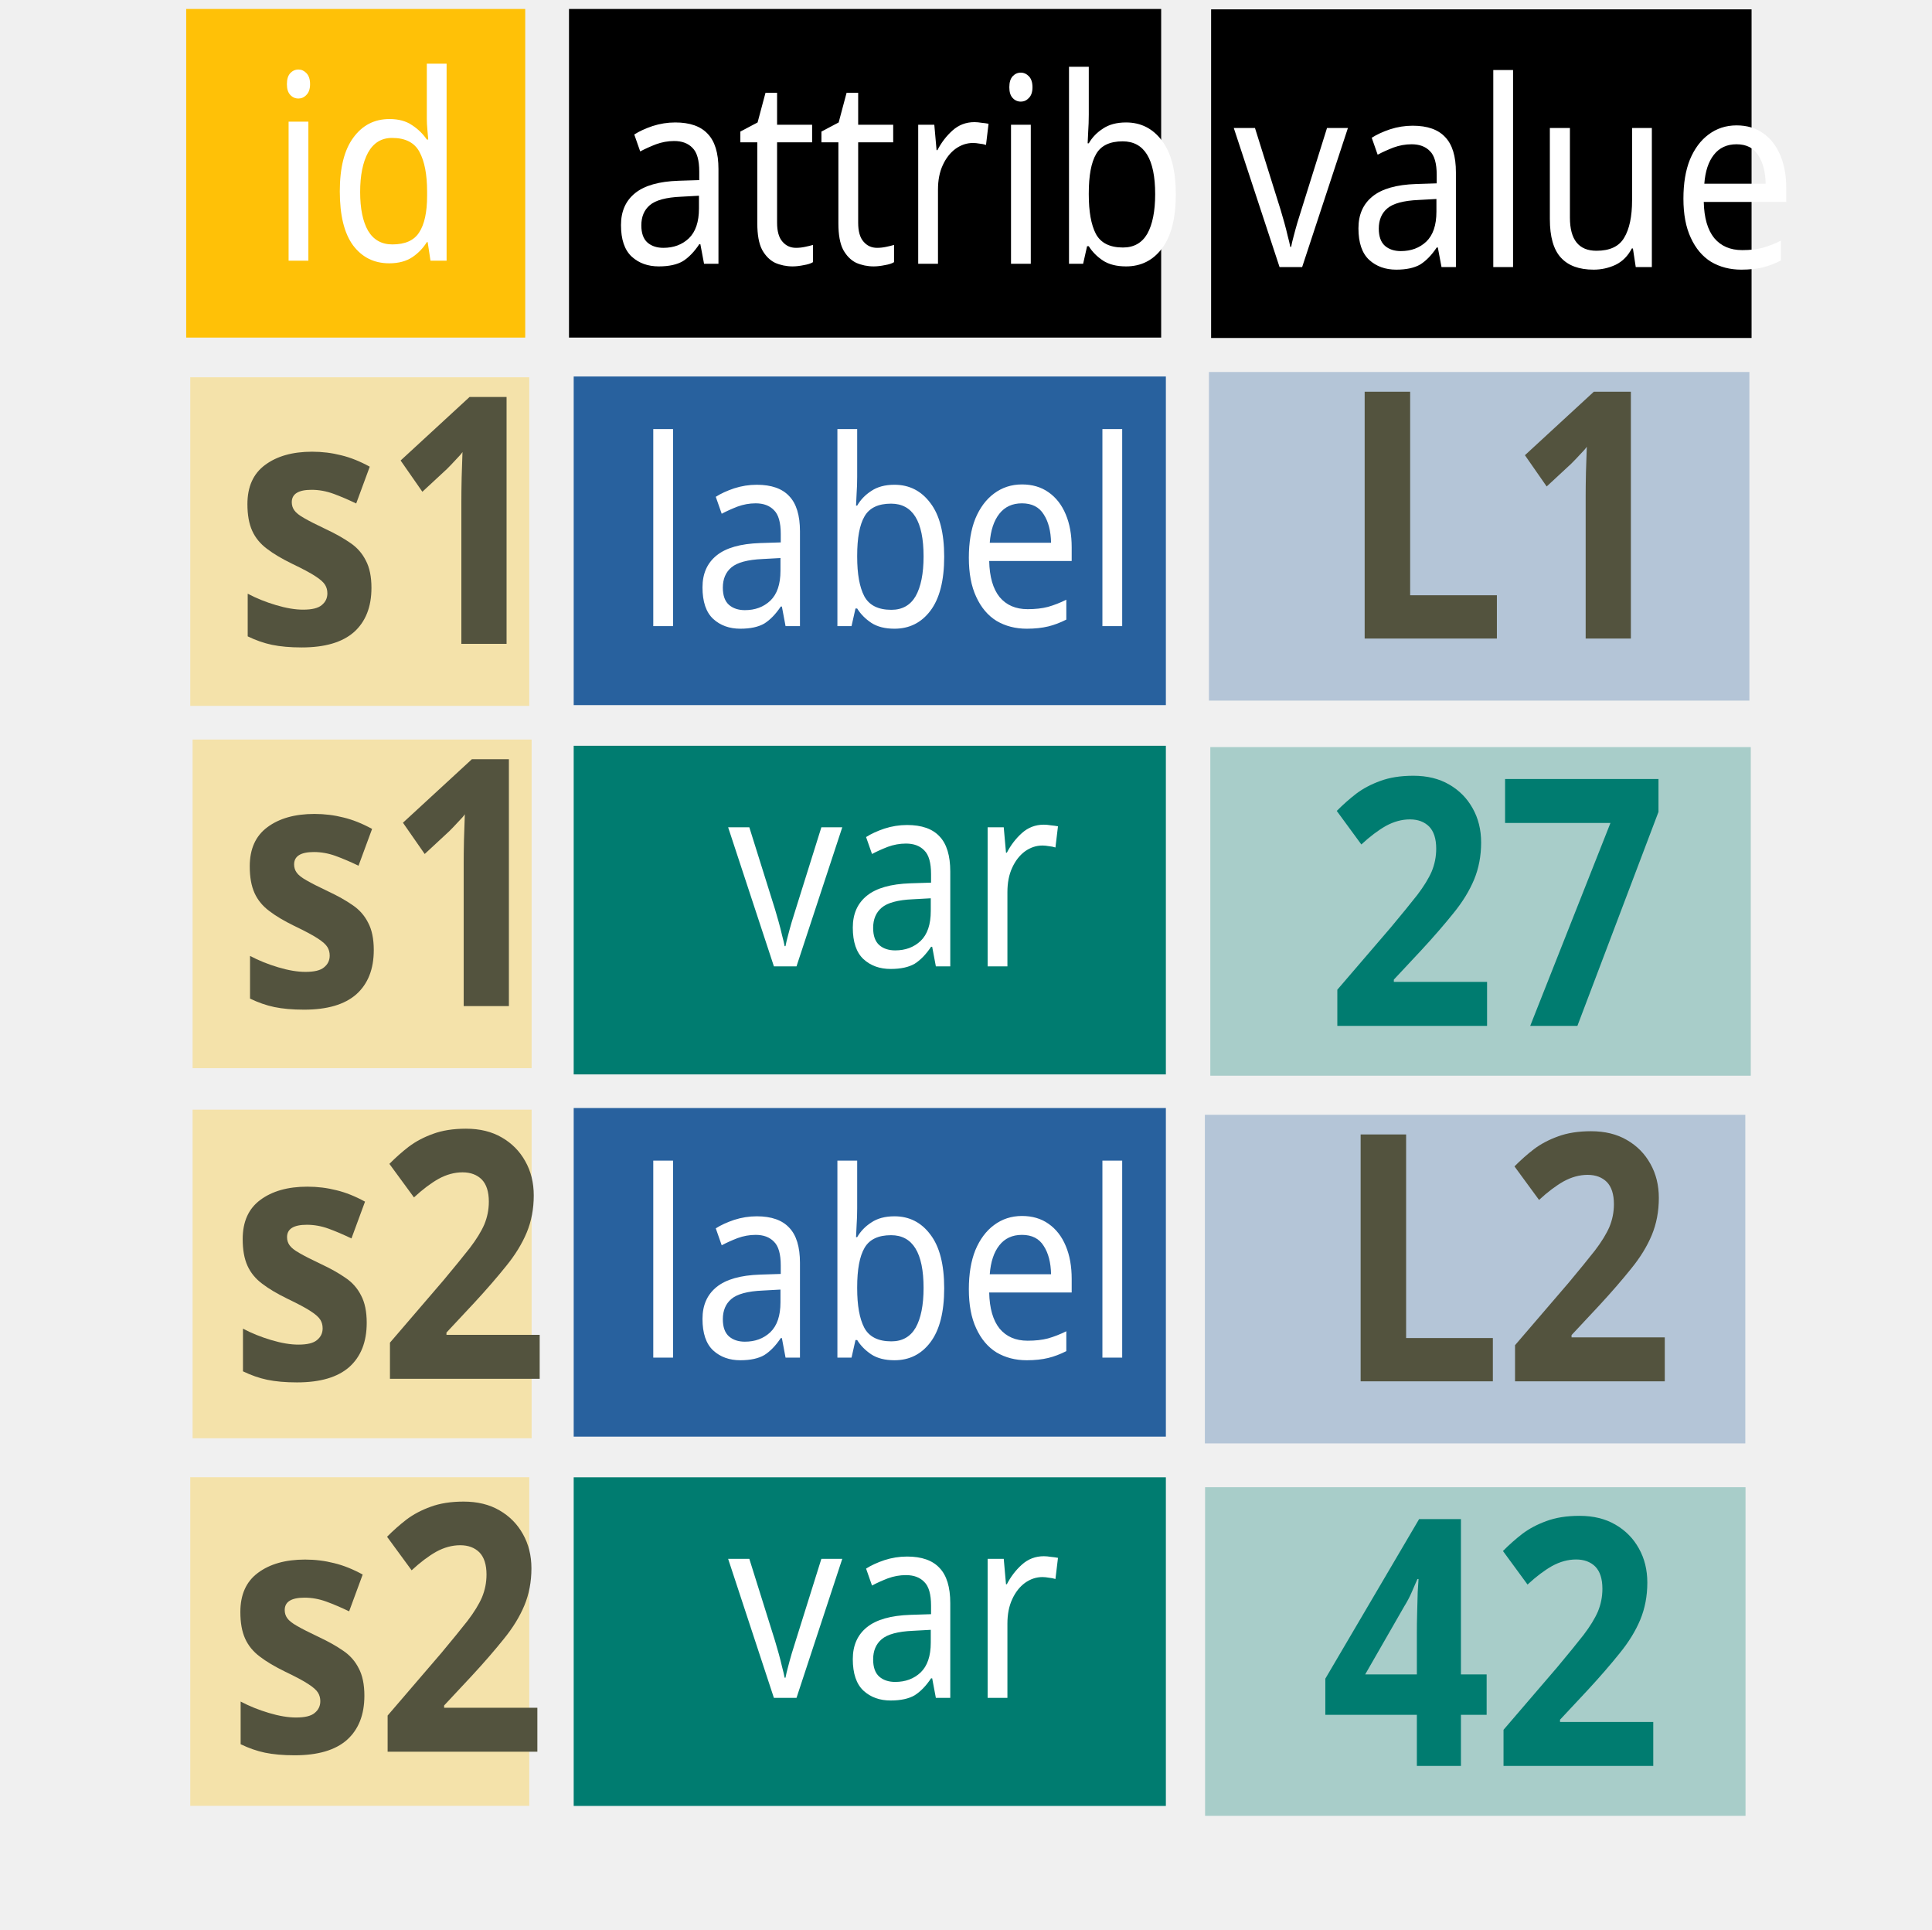
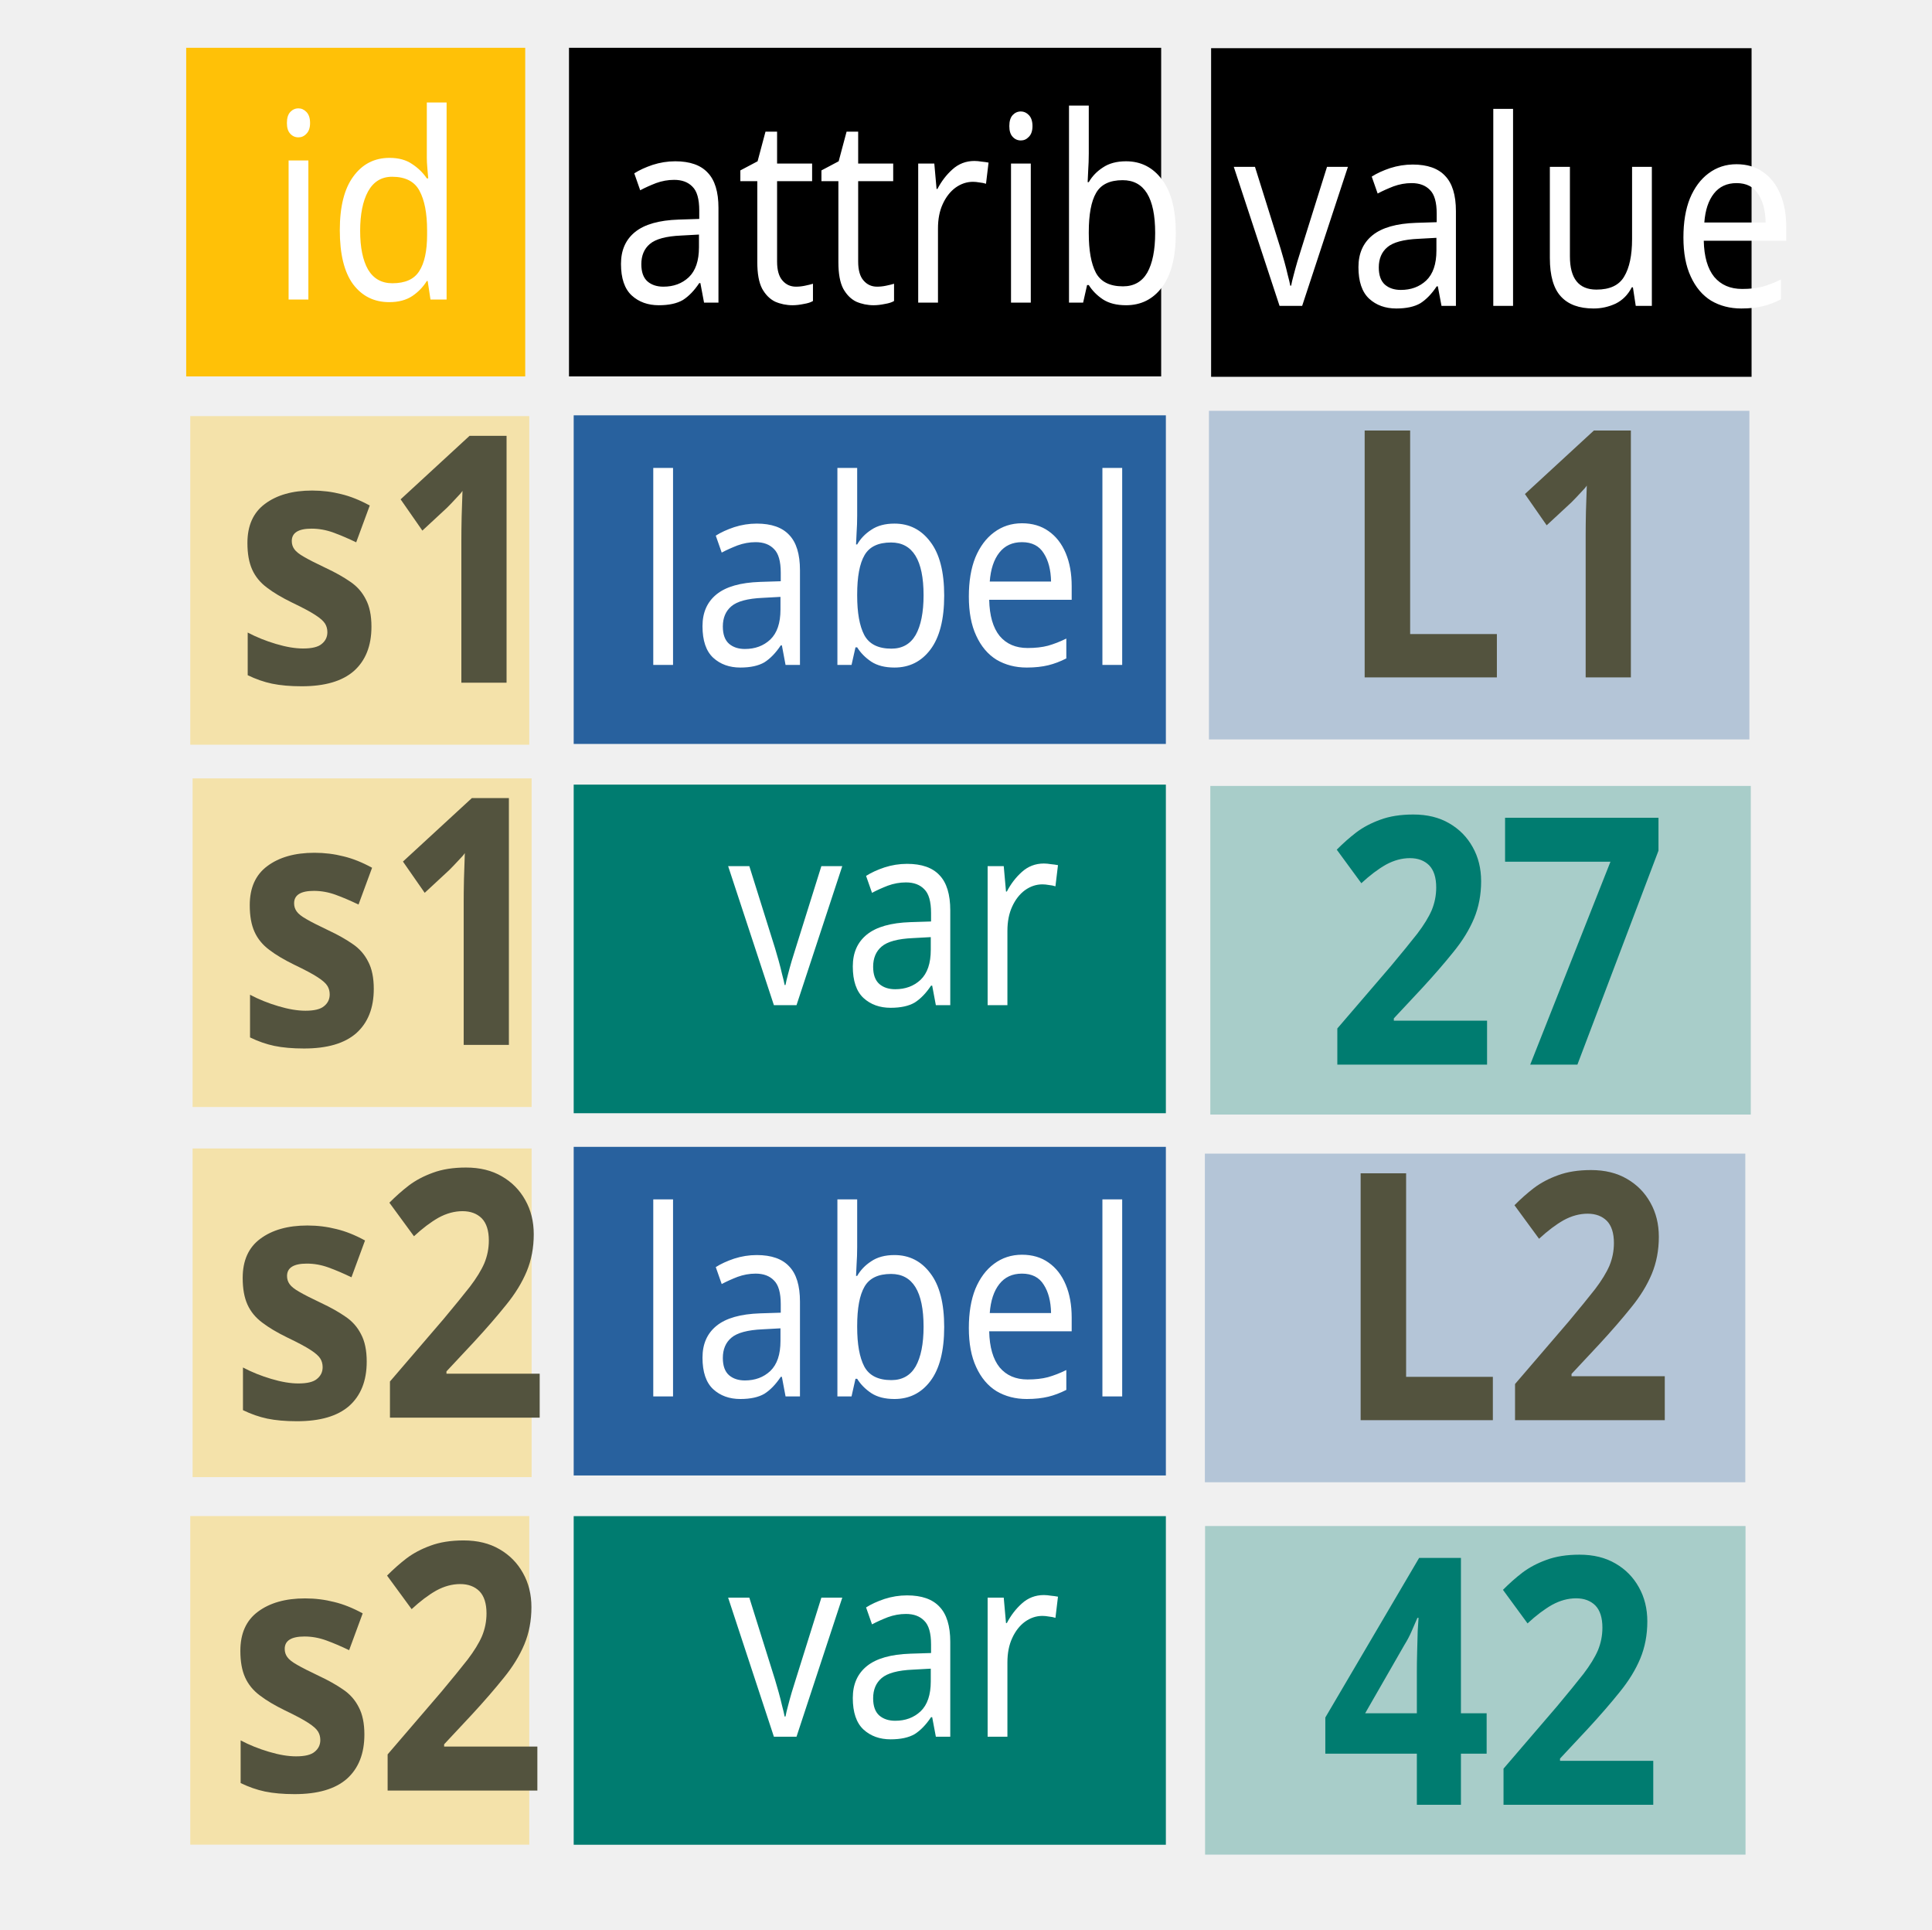
<svg xmlns="http://www.w3.org/2000/svg" width="99.528" height="99.408" viewBox="0 0 99.528 99.408" fill="none" version="1.1" id="svg50">
  <defs id="defs54" />
-   <rect style="fill:#000000;fill-opacity:1;stroke-width:1.181;stroke-opacity:0.446" id="rect17319" width="30.506" height="16.926" x="29.312" y="0.462" />
-   <rect style="fill:#000000;fill-opacity:1;stroke-width:1.128;stroke-opacity:0.446" id="rect17319-1" width="27.842" height="16.926" x="62.391" y="0.482" />
-   <text xml:space="preserve" style="font-size:16.576px;font-family:'Myriad Pro';-inkscape-font-specification:'Myriad Pro, Normal';fill:#ffffff;fill-opacity:0.454;stroke-width:1.128;stroke-opacity:0.446" x="33.767" y="12.658" id="text1368-4" transform="scale(0.9314801,1.07356)">
-     <tspan id="tspan1366-2" x="33.767" y="12.658" style="font-style:normal;font-variant:normal;font-weight:normal;font-stretch:normal;font-size:12.432px;font-family:'Myriad Pro';-inkscape-font-specification:'Myriad Pro, Normal';font-variant-ligatures:normal;font-variant-caps:normal;font-variant-numeric:normal;font-variant-east-asian:normal;fill:#ffffff;fill-opacity:1;stroke-width:1.128">attrib</tspan>
+   <rect style="fill:#000000;fill-opacity:1;stroke-width:1.181;stroke-opacity:0.446" id="rect17319" width="30.506" height="16.926" x="29.312" y="2.462" />
+   <rect style="fill:#000000;fill-opacity:1;stroke-width:1.128;stroke-opacity:0.446" id="rect17319-1" width="27.842" height="16.926" x="62.391" y="2.482" />
+   <text xml:space="preserve" style="font-size:16.576px;font-family:'Myriad Pro';-inkscape-font-specification:'Myriad Pro, Normal';fill:#ffffff;fill-opacity:0.454;stroke-width:1.128;stroke-opacity:0.446" x="33.767" y="14.521" id="text1368-4" transform="scale(0.9314801,1.07356)">
+     <tspan id="tspan1366-2" x="33.767" y="14.521" style="font-style:normal;font-variant:normal;font-weight:normal;font-stretch:normal;font-size:12.432px;font-family:'Myriad Pro';-inkscape-font-specification:'Myriad Pro, Normal';font-variant-ligatures:normal;font-variant-caps:normal;font-variant-numeric:normal;font-variant-east-asian:normal;fill:#ffffff;fill-opacity:1;stroke-width:1.128">attrib</tspan>
  </text>
-   <text xml:space="preserve" style="font-size:16.576px;font-family:'Myriad Pro';-inkscape-font-specification:'Myriad Pro, Normal';fill:#ffffff;fill-opacity:0.454;stroke-width:1.128;stroke-opacity:0.446" x="68.236" y="12.812" id="text1372-4" transform="scale(0.9314801,1.07356)">
-     <tspan id="tspan1370-6" x="68.236" y="12.812" style="font-style:normal;font-variant:normal;font-weight:normal;font-stretch:normal;font-size:12.432px;font-family:'Myriad Pro';-inkscape-font-specification:'Myriad Pro, Normal';font-variant-ligatures:normal;font-variant-caps:normal;font-variant-numeric:normal;font-variant-east-asian:normal;fill:#ffffff;fill-opacity:1;stroke-width:1.128">value</tspan>
+   <text xml:space="preserve" style="font-size:16.576px;font-family:'Myriad Pro';-inkscape-font-specification:'Myriad Pro, Normal';fill:#ffffff;fill-opacity:0.454;stroke-width:1.128;stroke-opacity:0.446" x="68.236" y="14.675" id="text1372-4" transform="scale(0.9314801,1.07356)">
+     <tspan id="tspan1370-6" x="68.236" y="14.675" style="font-style:normal;font-variant:normal;font-weight:normal;font-stretch:normal;font-size:12.432px;font-family:'Myriad Pro';-inkscape-font-specification:'Myriad Pro, Normal';font-variant-ligatures:normal;font-variant-caps:normal;font-variant-numeric:normal;font-variant-east-asian:normal;fill:#ffffff;fill-opacity:1;stroke-width:1.128">value</tspan>
  </text>
-   <rect style="opacity:0.3;fill:#28619e;fill-opacity:1;stroke-width:1.128;stroke-opacity:0.446" id="rect19149" width="27.842" height="16.926" x="62.279" y="19.16" />
-   <rect style="opacity:0.3;fill:#007c70;fill-opacity:1;stroke-width:1.128;stroke-opacity:0.446" id="rect19151" width="27.842" height="16.926" x="62.35" y="38.481" />
-   <rect style="opacity:0.3;fill:#28619e;fill-opacity:1;stroke-width:1.128;stroke-opacity:0.446" id="rect19153" width="27.842" height="16.926" x="62.069" y="57.42" />
-   <rect style="opacity:0.3;fill:#007c70;fill-opacity:1;stroke-width:1.128;stroke-opacity:0.446" id="rect19155" width="27.842" height="16.926" x="62.08" y="76.601" />
-   <text xml:space="preserve" style="font-style:normal;font-variant:normal;font-weight:600;font-stretch:normal;font-size:16.576px;font-family:'Myriad Pro';-inkscape-font-specification:'Myriad Pro, Semi-Bold';font-variant-ligatures:normal;font-variant-caps:normal;font-variant-numeric:normal;font-variant-east-asian:normal;fill:#53533e;fill-opacity:0.454;stroke-width:1.128;stroke-opacity:0.446" x="73.99" y="30.637" id="text1384-7" transform="scale(0.9314801,1.07356)">
-     <tspan id="tspan1382-5" x="73.99" y="30.637" style="font-style:normal;font-variant:normal;font-weight:600;font-stretch:normal;font-size:16.576px;font-family:'Myriad Pro';-inkscape-font-specification:'Myriad Pro, Semi-Bold';font-variant-ligatures:normal;font-variant-caps:normal;font-variant-numeric:normal;font-variant-east-asian:normal;fill:#53533e;fill-opacity:1;stroke-width:1.128">L1</tspan>
+   <rect style="opacity:0.3;fill:#28619e;fill-opacity:1;stroke-width:1.128;stroke-opacity:0.446" id="rect19149" width="27.842" height="16.926" x="62.279" y="21.16" />
+   <rect style="opacity:0.3;fill:#007c70;fill-opacity:1;stroke-width:1.128;stroke-opacity:0.446" id="rect19151" width="27.842" height="16.926" x="62.35" y="40.481" />
+   <rect style="opacity:0.3;fill:#28619e;fill-opacity:1;stroke-width:1.128;stroke-opacity:0.446" id="rect19153" width="27.842" height="16.926" x="62.069" y="59.42" />
+   <rect style="opacity:0.3;fill:#007c70;fill-opacity:1;stroke-width:1.128;stroke-opacity:0.446" id="rect19155" width="27.842" height="16.926" x="62.08" y="78.601" />
+   <text xml:space="preserve" style="font-style:normal;font-variant:normal;font-weight:600;font-stretch:normal;font-size:16.576px;font-family:'Myriad Pro';-inkscape-font-specification:'Myriad Pro, Semi-Bold';font-variant-ligatures:normal;font-variant-caps:normal;font-variant-numeric:normal;font-variant-east-asian:normal;fill:#53533e;fill-opacity:0.454;stroke-width:1.128;stroke-opacity:0.446" x="73.99" y="32.5" id="text1384-7" transform="scale(0.9314801,1.07356)">
+     <tspan id="tspan1382-5" x="73.99" y="32.5" style="font-style:normal;font-variant:normal;font-weight:600;font-stretch:normal;font-size:16.576px;font-family:'Myriad Pro';-inkscape-font-specification:'Myriad Pro, Semi-Bold';font-variant-ligatures:normal;font-variant-caps:normal;font-variant-numeric:normal;font-variant-east-asian:normal;fill:#53533e;fill-opacity:1;stroke-width:1.128">L1</tspan>
  </text>
-   <text xml:space="preserve" style="font-style:normal;font-variant:normal;font-weight:600;font-stretch:normal;font-size:16.576px;font-family:'Myriad Pro';-inkscape-font-specification:'Myriad Pro, Semi-Bold';font-variant-ligatures:normal;font-variant-caps:normal;font-variant-numeric:normal;font-variant-east-asian:normal;fill:#53533e;fill-opacity:0.454;stroke-width:1.128;stroke-opacity:0.446" x="73.766" y="66.275" id="text1388-9" transform="scale(0.9314801,1.07356)">
-     <tspan id="tspan1386-2" x="73.766" y="66.275" style="font-style:normal;font-variant:normal;font-weight:600;font-stretch:normal;font-size:16.576px;font-family:'Myriad Pro';-inkscape-font-specification:'Myriad Pro, Semi-Bold';font-variant-ligatures:normal;font-variant-caps:normal;font-variant-numeric:normal;font-variant-east-asian:normal;fill:#53533e;fill-opacity:1;stroke-width:1.128">L2</tspan>
+   <text xml:space="preserve" style="font-style:normal;font-variant:normal;font-weight:600;font-stretch:normal;font-size:16.576px;font-family:'Myriad Pro';-inkscape-font-specification:'Myriad Pro, Semi-Bold';font-variant-ligatures:normal;font-variant-caps:normal;font-variant-numeric:normal;font-variant-east-asian:normal;fill:#53533e;fill-opacity:0.454;stroke-width:1.128;stroke-opacity:0.446" x="73.766" y="68.138" id="text1388-9" transform="scale(0.9314801,1.07356)">
+     <tspan id="tspan1386-2" x="73.766" y="68.138" style="font-style:normal;font-variant:normal;font-weight:600;font-stretch:normal;font-size:16.576px;font-family:'Myriad Pro';-inkscape-font-specification:'Myriad Pro, Semi-Bold';font-variant-ligatures:normal;font-variant-caps:normal;font-variant-numeric:normal;font-variant-east-asian:normal;fill:#53533e;fill-opacity:1;stroke-width:1.128">L2</tspan>
  </text>
-   <text xml:space="preserve" style="font-style:normal;font-variant:normal;font-weight:600;font-stretch:normal;font-size:16.576px;font-family:'Myriad Pro';-inkscape-font-specification:'Myriad Pro, Semi-Bold';font-variant-ligatures:normal;font-variant-caps:normal;font-variant-numeric:normal;font-variant-east-asian:normal;fill:#007c70;fill-opacity:1;stroke-width:1.128;stroke-dasharray:none;stroke-opacity:0.446" x="73.304" y="49.219" id="text1392-6" transform="scale(0.9314801,1.07356)">
-     <tspan id="tspan1390-2" x="73.304" y="49.219" style="font-style:normal;font-variant:normal;font-weight:600;font-stretch:normal;font-size:16.576px;font-family:'Myriad Pro';-inkscape-font-specification:'Myriad Pro, Semi-Bold';font-variant-ligatures:normal;font-variant-caps:normal;font-variant-numeric:normal;font-variant-east-asian:normal;fill:#007c70;fill-opacity:1;stroke-width:1.128;stroke-dasharray:none">27</tspan>
+   <text xml:space="preserve" style="font-style:normal;font-variant:normal;font-weight:600;font-stretch:normal;font-size:16.576px;font-family:'Myriad Pro';-inkscape-font-specification:'Myriad Pro, Semi-Bold';font-variant-ligatures:normal;font-variant-caps:normal;font-variant-numeric:normal;font-variant-east-asian:normal;fill:#007c70;fill-opacity:1;stroke-width:1.128;stroke-dasharray:none;stroke-opacity:0.446" x="73.304" y="51.081" id="text1392-6" transform="scale(0.9314801,1.07356)">
+     <tspan id="tspan1390-2" x="73.304" y="51.081" style="font-style:normal;font-variant:normal;font-weight:600;font-stretch:normal;font-size:16.576px;font-family:'Myriad Pro';-inkscape-font-specification:'Myriad Pro, Semi-Bold';font-variant-ligatures:normal;font-variant-caps:normal;font-variant-numeric:normal;font-variant-east-asian:normal;fill:#007c70;fill-opacity:1;stroke-width:1.128;stroke-dasharray:none">27</tspan>
  </text>
-   <text xml:space="preserve" style="font-style:normal;font-variant:normal;font-weight:600;font-stretch:normal;font-size:16.576px;font-family:'Myriad Pro';-inkscape-font-specification:'Myriad Pro, Semi-Bold';font-variant-ligatures:normal;font-variant-caps:normal;font-variant-numeric:normal;font-variant-east-asian:normal;fill:#007c70;fill-opacity:1;stroke-width:1.128;stroke-dasharray:none;stroke-opacity:0.446" x="73.014" y="84.727" id="text1396-9" transform="scale(0.9314801,1.07356)">
-     <tspan id="tspan1394-6" x="73.014" y="84.727" style="font-style:normal;font-variant:normal;font-weight:600;font-stretch:normal;font-size:16.576px;font-family:'Myriad Pro';-inkscape-font-specification:'Myriad Pro, Semi-Bold';font-variant-ligatures:normal;font-variant-caps:normal;font-variant-numeric:normal;font-variant-east-asian:normal;fill:#007c70;fill-opacity:1;stroke-width:1.128;stroke-dasharray:none">42</tspan>
+   <text xml:space="preserve" style="font-style:normal;font-variant:normal;font-weight:600;font-stretch:normal;font-size:16.576px;font-family:'Myriad Pro';-inkscape-font-specification:'Myriad Pro, Semi-Bold';font-variant-ligatures:normal;font-variant-caps:normal;font-variant-numeric:normal;font-variant-east-asian:normal;fill:#007c70;fill-opacity:1;stroke-width:1.128;stroke-dasharray:none;stroke-opacity:0.446" x="73.014" y="86.59" id="text1396-9" transform="scale(0.9314801,1.07356)">
+     <tspan id="tspan1394-6" x="73.014" y="86.59" style="font-style:normal;font-variant:normal;font-weight:600;font-stretch:normal;font-size:16.576px;font-family:'Myriad Pro';-inkscape-font-specification:'Myriad Pro, Semi-Bold';font-variant-ligatures:normal;font-variant-caps:normal;font-variant-numeric:normal;font-variant-east-asian:normal;fill:#007c70;fill-opacity:1;stroke-width:1.128;stroke-dasharray:none">42</tspan>
  </text>
-   <rect style="fill:#ffc107;fill-opacity:1;stroke-width:0.894;stroke-opacity:0.446" id="rect19251" width="17.465" height="16.926" x="9.592" y="0.462" />
-   <text xml:space="preserve" style="font-size:16.576px;font-family:'Myriad Pro';-inkscape-font-specification:'Myriad Pro, Normal';fill:#ffffff;fill-opacity:0.454;stroke-width:1.128;stroke-opacity:0.446" x="14.898" y="12.509" id="text19255" transform="scale(0.9314801,1.07356)">
-     <tspan id="tspan19253" x="14.898" y="12.509" style="font-style:normal;font-variant:normal;font-weight:normal;font-stretch:normal;font-size:12.432px;font-family:'Myriad Pro';-inkscape-font-specification:'Myriad Pro, Normal';font-variant-ligatures:normal;font-variant-caps:normal;font-variant-numeric:normal;font-variant-east-asian:normal;fill:#ffffff;fill-opacity:1;stroke-width:1.128">id</tspan>
+   <rect style="fill:#ffc107;fill-opacity:1;stroke-width:0.894;stroke-opacity:0.446" id="rect19251" width="17.465" height="16.926" x="9.592" y="2.462" />
+   <text xml:space="preserve" style="font-size:16.576px;font-family:'Myriad Pro';-inkscape-font-specification:'Myriad Pro, Normal';fill:#ffffff;fill-opacity:0.454;stroke-width:1.128;stroke-opacity:0.446" x="14.898" y="14.372" id="text19255" transform="scale(0.9314801,1.07356)">
+     <tspan id="tspan19253" x="14.898" y="14.372" style="font-style:normal;font-variant:normal;font-weight:normal;font-stretch:normal;font-size:12.432px;font-family:'Myriad Pro';-inkscape-font-specification:'Myriad Pro, Normal';font-variant-ligatures:normal;font-variant-caps:normal;font-variant-numeric:normal;font-variant-east-asian:normal;fill:#ffffff;fill-opacity:1;stroke-width:1.128">id</tspan>
  </text>
-   <rect style="opacity:0.3;fill:#ffc107;fill-opacity:1;stroke-width:0.894;stroke-opacity:0.446" id="rect19257" width="17.465" height="16.926" x="9.801" y="19.432" />
-   <rect style="opacity:0.3;fill:#ffc107;fill-opacity:1;stroke-width:0.894;stroke-opacity:0.446" id="rect19259" width="17.465" height="16.926" x="9.922" y="38.092" />
-   <text xml:space="preserve" style="font-style:normal;font-variant:normal;font-weight:600;font-stretch:normal;font-size:16.576px;font-family:'Myriad Pro';-inkscape-font-specification:'Myriad Pro, Semi-Bold';font-variant-ligatures:normal;font-variant-caps:normal;font-variant-numeric:normal;font-variant-east-asian:normal;fill:#53533e;fill-opacity:0.454;stroke-width:1.128;stroke-opacity:0.446" x="12.932" y="30.89" id="text19263" transform="scale(0.9314801,1.07356)">
-     <tspan id="tspan19261" x="12.932" y="30.89" style="font-style:normal;font-variant:normal;font-weight:600;font-stretch:normal;font-size:16.576px;font-family:'Myriad Pro';-inkscape-font-specification:'Myriad Pro, Semi-Bold';font-variant-ligatures:normal;font-variant-caps:normal;font-variant-numeric:normal;font-variant-east-asian:normal;fill:#53533e;fill-opacity:1;stroke-width:1.128">s1</tspan>
+   <rect style="opacity:0.3;fill:#ffc107;fill-opacity:1;stroke-width:0.894;stroke-opacity:0.446" id="rect19257" width="17.465" height="16.926" x="9.801" y="21.432" />
+   <rect style="opacity:0.3;fill:#ffc107;fill-opacity:1;stroke-width:0.894;stroke-opacity:0.446" id="rect19259" width="17.465" height="16.926" x="9.922" y="40.092" />
+   <text xml:space="preserve" style="font-style:normal;font-variant:normal;font-weight:600;font-stretch:normal;font-size:16.576px;font-family:'Myriad Pro';-inkscape-font-specification:'Myriad Pro, Semi-Bold';font-variant-ligatures:normal;font-variant-caps:normal;font-variant-numeric:normal;font-variant-east-asian:normal;fill:#53533e;fill-opacity:0.454;stroke-width:1.128;stroke-opacity:0.446" x="12.932" y="32.753" id="text19263" transform="scale(0.9314801,1.07356)">
+     <tspan id="tspan19261" x="12.932" y="32.753" style="font-style:normal;font-variant:normal;font-weight:600;font-stretch:normal;font-size:16.576px;font-family:'Myriad Pro';-inkscape-font-specification:'Myriad Pro, Semi-Bold';font-variant-ligatures:normal;font-variant-caps:normal;font-variant-numeric:normal;font-variant-east-asian:normal;fill:#53533e;fill-opacity:1;stroke-width:1.128">s1</tspan>
  </text>
-   <text xml:space="preserve" style="font-style:normal;font-variant:normal;font-weight:600;font-stretch:normal;font-size:16.576px;font-family:'Myriad Pro';-inkscape-font-specification:'Myriad Pro, Semi-Bold';font-variant-ligatures:normal;font-variant-caps:normal;font-variant-numeric:normal;font-variant-east-asian:normal;fill:#53533e;fill-opacity:0.454;stroke-width:1.128;stroke-opacity:0.446" x="13.062" y="48.272" id="text19267" transform="scale(0.9314801,1.07356)">
-     <tspan id="tspan19265" x="13.062" y="48.272" style="font-style:normal;font-variant:normal;font-weight:600;font-stretch:normal;font-size:16.576px;font-family:'Myriad Pro';-inkscape-font-specification:'Myriad Pro, Semi-Bold';font-variant-ligatures:normal;font-variant-caps:normal;font-variant-numeric:normal;font-variant-east-asian:normal;fill:#53533e;fill-opacity:1;stroke-width:1.128">s1</tspan>
+   <text xml:space="preserve" style="font-style:normal;font-variant:normal;font-weight:600;font-stretch:normal;font-size:16.576px;font-family:'Myriad Pro';-inkscape-font-specification:'Myriad Pro, Semi-Bold';font-variant-ligatures:normal;font-variant-caps:normal;font-variant-numeric:normal;font-variant-east-asian:normal;fill:#53533e;fill-opacity:0.454;stroke-width:1.128;stroke-opacity:0.446" x="13.062" y="50.135" id="text19267" transform="scale(0.9314801,1.07356)">
+     <tspan id="tspan19265" x="13.062" y="50.135" style="font-style:normal;font-variant:normal;font-weight:600;font-stretch:normal;font-size:16.576px;font-family:'Myriad Pro';-inkscape-font-specification:'Myriad Pro, Semi-Bold';font-variant-ligatures:normal;font-variant-caps:normal;font-variant-numeric:normal;font-variant-east-asian:normal;fill:#53533e;fill-opacity:1;stroke-width:1.128">s1</tspan>
  </text>
-   <rect style="opacity:0.3;fill:#ffc107;fill-opacity:1;stroke-width:0.894;stroke-opacity:0.446" id="rect23985" width="17.465" height="16.926" x="9.922" y="57.155" />
-   <rect style="opacity:0.3;fill:#ffc107;fill-opacity:1;stroke-width:0.894;stroke-opacity:0.446" id="rect23987" width="17.465" height="16.926" x="9.801" y="76.087" />
-   <text xml:space="preserve" style="font-style:normal;font-variant:normal;font-weight:600;font-stretch:normal;font-size:16.576px;font-family:'Myriad Pro';-inkscape-font-specification:'Myriad Pro, Semi-Bold';font-variant-ligatures:normal;font-variant-caps:normal;font-variant-numeric:normal;font-variant-east-asian:normal;fill:#53533e;fill-opacity:0.454;stroke-width:1.128;stroke-opacity:0.446" x="12.672" y="66.155" id="text23991" transform="scale(0.9314801,1.07356)">
-     <tspan id="tspan23989" x="12.672" y="66.155" style="font-style:normal;font-variant:normal;font-weight:600;font-stretch:normal;font-size:16.576px;font-family:'Myriad Pro';-inkscape-font-specification:'Myriad Pro, Semi-Bold';font-variant-ligatures:normal;font-variant-caps:normal;font-variant-numeric:normal;font-variant-east-asian:normal;fill:#53533e;fill-opacity:1;stroke-width:1.128">s2</tspan>
+   <rect style="opacity:0.3;fill:#ffc107;fill-opacity:1;stroke-width:0.894;stroke-opacity:0.446" id="rect23985" width="17.465" height="16.926" x="9.922" y="59.155" />
+   <rect style="opacity:0.3;fill:#ffc107;fill-opacity:1;stroke-width:0.894;stroke-opacity:0.446" id="rect23987" width="17.465" height="16.926" x="9.801" y="78.087" />
+   <text xml:space="preserve" style="font-style:normal;font-variant:normal;font-weight:600;font-stretch:normal;font-size:16.576px;font-family:'Myriad Pro';-inkscape-font-specification:'Myriad Pro, Semi-Bold';font-variant-ligatures:normal;font-variant-caps:normal;font-variant-numeric:normal;font-variant-east-asian:normal;fill:#53533e;fill-opacity:0.454;stroke-width:1.128;stroke-opacity:0.446" x="12.672" y="68.018" id="text23991" transform="scale(0.9314801,1.07356)">
+     <tspan id="tspan23989" x="12.672" y="68.018" style="font-style:normal;font-variant:normal;font-weight:600;font-stretch:normal;font-size:16.576px;font-family:'Myriad Pro';-inkscape-font-specification:'Myriad Pro, Semi-Bold';font-variant-ligatures:normal;font-variant-caps:normal;font-variant-numeric:normal;font-variant-east-asian:normal;fill:#53533e;fill-opacity:1;stroke-width:1.128">s2</tspan>
  </text>
-   <text xml:space="preserve" style="font-style:normal;font-variant:normal;font-weight:600;font-stretch:normal;font-size:16.576px;font-family:'Myriad Pro';-inkscape-font-specification:'Myriad Pro, Semi-Bold';font-variant-ligatures:normal;font-variant-caps:normal;font-variant-numeric:normal;font-variant-east-asian:normal;fill:#53533e;fill-opacity:0.454;stroke-width:1.128;stroke-opacity:0.446" x="12.542" y="84.043" id="text23995" transform="scale(0.9314801,1.07356)">
-     <tspan id="tspan23993" x="12.542" y="84.043" style="font-style:normal;font-variant:normal;font-weight:600;font-stretch:normal;font-size:16.576px;font-family:'Myriad Pro';-inkscape-font-specification:'Myriad Pro, Semi-Bold';font-variant-ligatures:normal;font-variant-caps:normal;font-variant-numeric:normal;font-variant-east-asian:normal;fill:#53533e;fill-opacity:1;stroke-width:1.128">s2</tspan>
+   <text xml:space="preserve" style="font-style:normal;font-variant:normal;font-weight:600;font-stretch:normal;font-size:16.576px;font-family:'Myriad Pro';-inkscape-font-specification:'Myriad Pro, Semi-Bold';font-variant-ligatures:normal;font-variant-caps:normal;font-variant-numeric:normal;font-variant-east-asian:normal;fill:#53533e;fill-opacity:0.454;stroke-width:1.128;stroke-opacity:0.446" x="12.542" y="85.906" id="text23995" transform="scale(0.9314801,1.07356)">
+     <tspan id="tspan23993" x="12.542" y="85.906" style="font-style:normal;font-variant:normal;font-weight:600;font-stretch:normal;font-size:16.576px;font-family:'Myriad Pro';-inkscape-font-specification:'Myriad Pro, Semi-Bold';font-variant-ligatures:normal;font-variant-caps:normal;font-variant-numeric:normal;font-variant-east-asian:normal;fill:#53533e;fill-opacity:1;stroke-width:1.128">s2</tspan>
  </text>
-   <rect style="fill:#28619e;fill-opacity:1;stroke-width:1.181;stroke-opacity:0.446" id="rect30009" width="30.506" height="16.926" x="29.554" y="19.392" />
-   <text xml:space="preserve" style="font-size:16.576px;font-family:'Myriad Pro';-inkscape-font-specification:'Myriad Pro, Normal';fill:#ffffff;fill-opacity:0.454;stroke-width:1.128;stroke-opacity:0.446" x="35.068" y="30.038" id="text30013" transform="scale(0.9314801,1.07356)">
-     <tspan id="tspan30011" x="35.068" y="30.038" style="font-style:normal;font-variant:normal;font-weight:normal;font-stretch:normal;font-size:12.432px;font-family:'Myriad Pro';-inkscape-font-specification:'Myriad Pro, Normal';font-variant-ligatures:normal;font-variant-caps:normal;font-variant-numeric:normal;font-variant-east-asian:normal;fill:#ffffff;fill-opacity:1;stroke-width:1.128">label</tspan>
+   <rect style="fill:#28619e;fill-opacity:1;stroke-width:1.181;stroke-opacity:0.446" id="rect30009" width="30.506" height="16.926" x="29.554" y="21.392" />
+   <text xml:space="preserve" style="font-size:16.576px;font-family:'Myriad Pro';-inkscape-font-specification:'Myriad Pro, Normal';fill:#ffffff;fill-opacity:0.454;stroke-width:1.128;stroke-opacity:0.446" x="35.068" y="31.901" id="text30013" transform="scale(0.9314801,1.07356)">
+     <tspan id="tspan30011" x="35.068" y="31.901" style="font-style:normal;font-variant:normal;font-weight:normal;font-stretch:normal;font-size:12.432px;font-family:'Myriad Pro';-inkscape-font-specification:'Myriad Pro, Normal';font-variant-ligatures:normal;font-variant-caps:normal;font-variant-numeric:normal;font-variant-east-asian:normal;fill:#ffffff;fill-opacity:1;stroke-width:1.128">label</tspan>
  </text>
-   <rect style="fill:#28619e;fill-opacity:1;stroke-width:1.181;stroke-opacity:0.446" id="rect32193" width="30.506" height="16.926" x="29.554" y="57.071" />
-   <text xml:space="preserve" style="font-size:16.576px;font-family:'Myriad Pro';-inkscape-font-specification:'Myriad Pro, Normal';fill:#ffffff;fill-opacity:0.454;stroke-width:1.128;stroke-opacity:0.446" x="35.068" y="65.135" id="text32197" transform="scale(0.9314801,1.07356)">
-     <tspan id="tspan32195" x="35.068" y="65.135" style="font-style:normal;font-variant:normal;font-weight:normal;font-stretch:normal;font-size:12.432px;font-family:'Myriad Pro';-inkscape-font-specification:'Myriad Pro, Normal';font-variant-ligatures:normal;font-variant-caps:normal;font-variant-numeric:normal;font-variant-east-asian:normal;fill:#ffffff;fill-opacity:1;stroke-width:1.128">label</tspan>
+   <rect style="fill:#28619e;fill-opacity:1;stroke-width:1.181;stroke-opacity:0.446" id="rect32193" width="30.506" height="16.926" x="29.554" y="59.071" />
+   <text xml:space="preserve" style="font-size:16.576px;font-family:'Myriad Pro';-inkscape-font-specification:'Myriad Pro, Normal';fill:#ffffff;fill-opacity:0.454;stroke-width:1.128;stroke-opacity:0.446" x="35.068" y="66.998" id="text32197" transform="scale(0.9314801,1.07356)">
+     <tspan id="tspan32195" x="35.068" y="66.998" style="font-style:normal;font-variant:normal;font-weight:normal;font-stretch:normal;font-size:12.432px;font-family:'Myriad Pro';-inkscape-font-specification:'Myriad Pro, Normal';font-variant-ligatures:normal;font-variant-caps:normal;font-variant-numeric:normal;font-variant-east-asian:normal;fill:#ffffff;fill-opacity:1;stroke-width:1.128">label</tspan>
  </text>
-   <rect style="fill:#007c70;fill-opacity:1;stroke-width:1.181;stroke-opacity:0.446" id="rect32199" width="30.506" height="16.926" x="29.554" y="38.413" />
-   <text xml:space="preserve" style="font-size:16.576px;font-family:'Myriad Pro';-inkscape-font-specification:'Myriad Pro, Normal';fill:#ffffff;fill-opacity:0.454;stroke-width:1.128;stroke-opacity:0.446" x="40.269" y="46.363" id="text32203" transform="scale(0.9314801,1.07356)">
-     <tspan id="tspan32201" x="40.269" y="46.363" style="font-style:normal;font-variant:normal;font-weight:normal;font-stretch:normal;font-size:12.432px;font-family:'Myriad Pro';-inkscape-font-specification:'Myriad Pro, Normal';font-variant-ligatures:normal;font-variant-caps:normal;font-variant-numeric:normal;font-variant-east-asian:normal;fill:#ffffff;fill-opacity:1;stroke-width:1.128">var</tspan>
+   <rect style="fill:#007c70;fill-opacity:1;stroke-width:1.181;stroke-opacity:0.446" id="rect32199" width="30.506" height="16.926" x="29.554" y="40.413" />
+   <text xml:space="preserve" style="font-size:16.576px;font-family:'Myriad Pro';-inkscape-font-specification:'Myriad Pro, Normal';fill:#ffffff;fill-opacity:0.454;stroke-width:1.128;stroke-opacity:0.446" x="40.269" y="48.226" id="text32203" transform="scale(0.9314801,1.07356)">
+     <tspan id="tspan32201" x="40.269" y="48.226" style="font-style:normal;font-variant:normal;font-weight:normal;font-stretch:normal;font-size:12.432px;font-family:'Myriad Pro';-inkscape-font-specification:'Myriad Pro, Normal';font-variant-ligatures:normal;font-variant-caps:normal;font-variant-numeric:normal;font-variant-east-asian:normal;fill:#ffffff;fill-opacity:1;stroke-width:1.128">var</tspan>
  </text>
-   <rect style="fill:#007c70;fill-opacity:1;stroke-width:1.181;stroke-opacity:0.446" id="rect32307" width="30.506" height="16.926" x="29.554" y="76.092" />
-   <text xml:space="preserve" style="font-size:16.576px;font-family:'Myriad Pro';-inkscape-font-specification:'Myriad Pro, Normal';fill:#ffffff;fill-opacity:0.454;stroke-width:1.128;stroke-opacity:0.446" x="40.269" y="81.46" id="text32311" transform="scale(0.9314801,1.07356)">
-     <tspan id="tspan32309" x="40.269" y="81.46" style="font-style:normal;font-variant:normal;font-weight:normal;font-stretch:normal;font-size:12.432px;font-family:'Myriad Pro';-inkscape-font-specification:'Myriad Pro, Normal';font-variant-ligatures:normal;font-variant-caps:normal;font-variant-numeric:normal;font-variant-east-asian:normal;fill:#ffffff;fill-opacity:1;stroke-width:1.128">var</tspan>
+   <rect style="fill:#007c70;fill-opacity:1;stroke-width:1.181;stroke-opacity:0.446" id="rect32307" width="30.506" height="16.926" x="29.554" y="78.092" />
+   <text xml:space="preserve" style="font-size:16.576px;font-family:'Myriad Pro';-inkscape-font-specification:'Myriad Pro, Normal';fill:#ffffff;fill-opacity:0.454;stroke-width:1.128;stroke-opacity:0.446" x="40.269" y="83.323" id="text32311" transform="scale(0.9314801,1.07356)">
+     <tspan id="tspan32309" x="40.269" y="83.323" style="font-style:normal;font-variant:normal;font-weight:normal;font-stretch:normal;font-size:12.432px;font-family:'Myriad Pro';-inkscape-font-specification:'Myriad Pro, Normal';font-variant-ligatures:normal;font-variant-caps:normal;font-variant-numeric:normal;font-variant-east-asian:normal;fill:#ffffff;fill-opacity:1;stroke-width:1.128">var</tspan>
  </text>
</svg>
